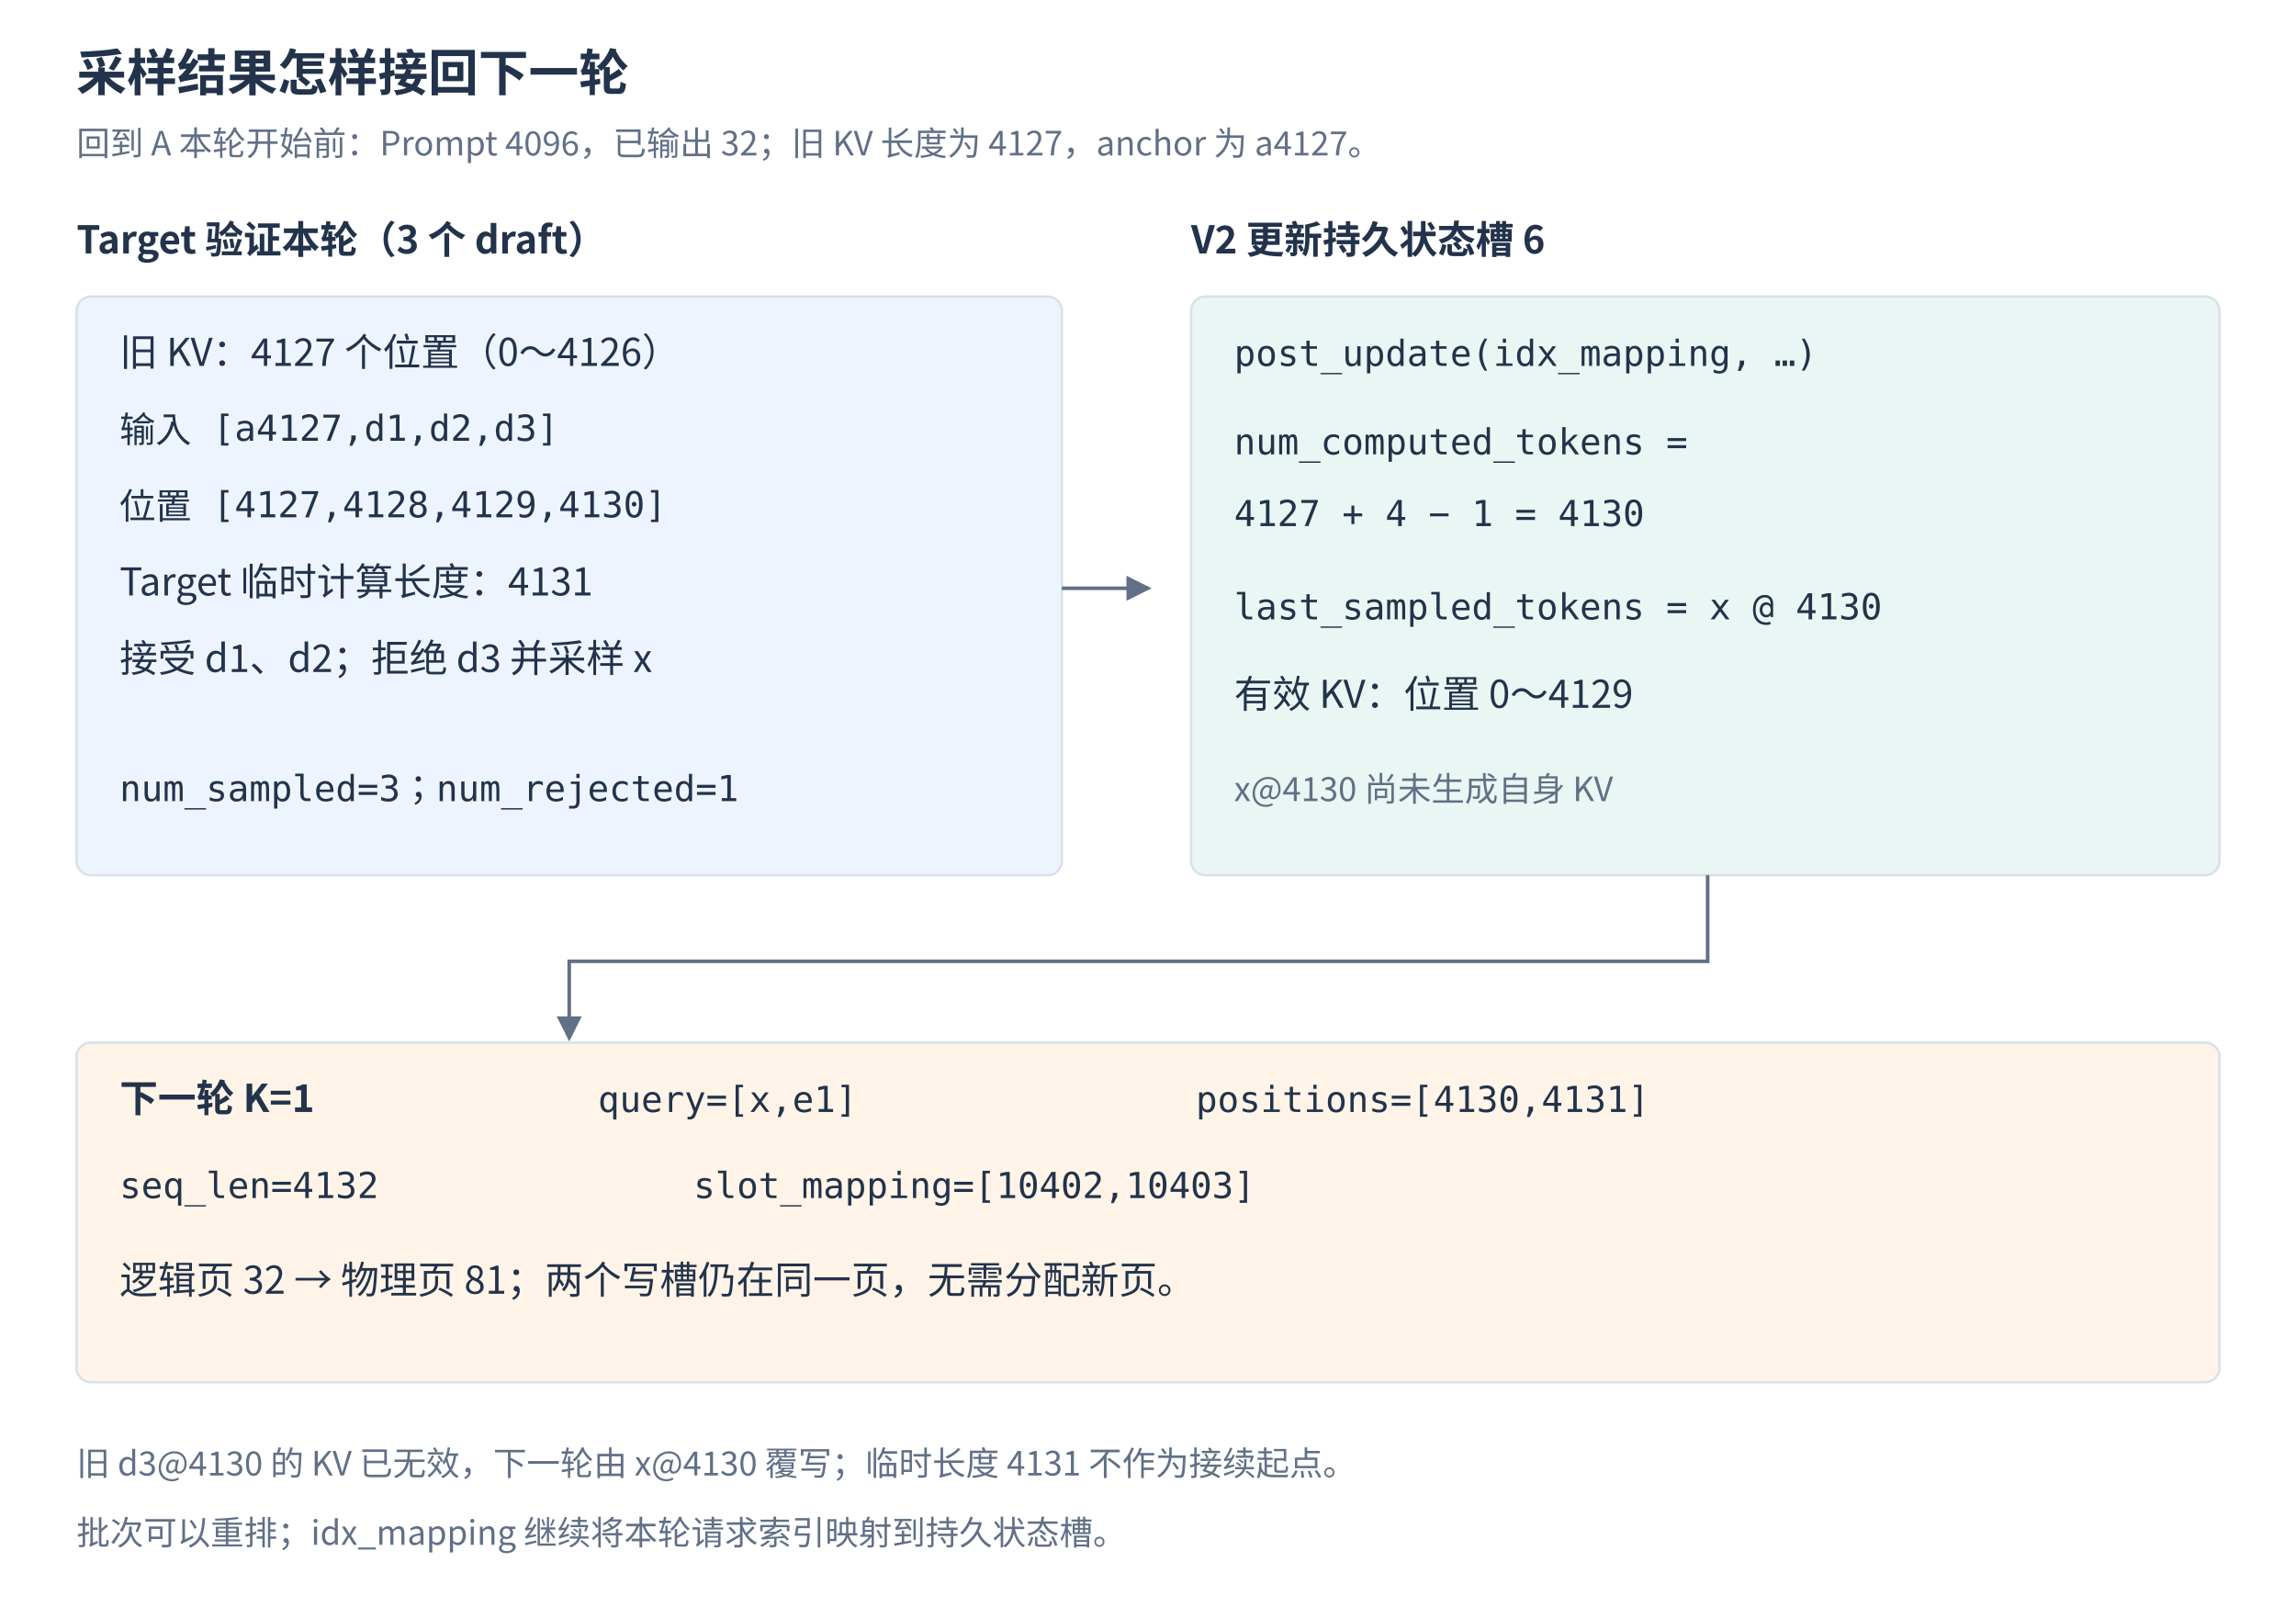
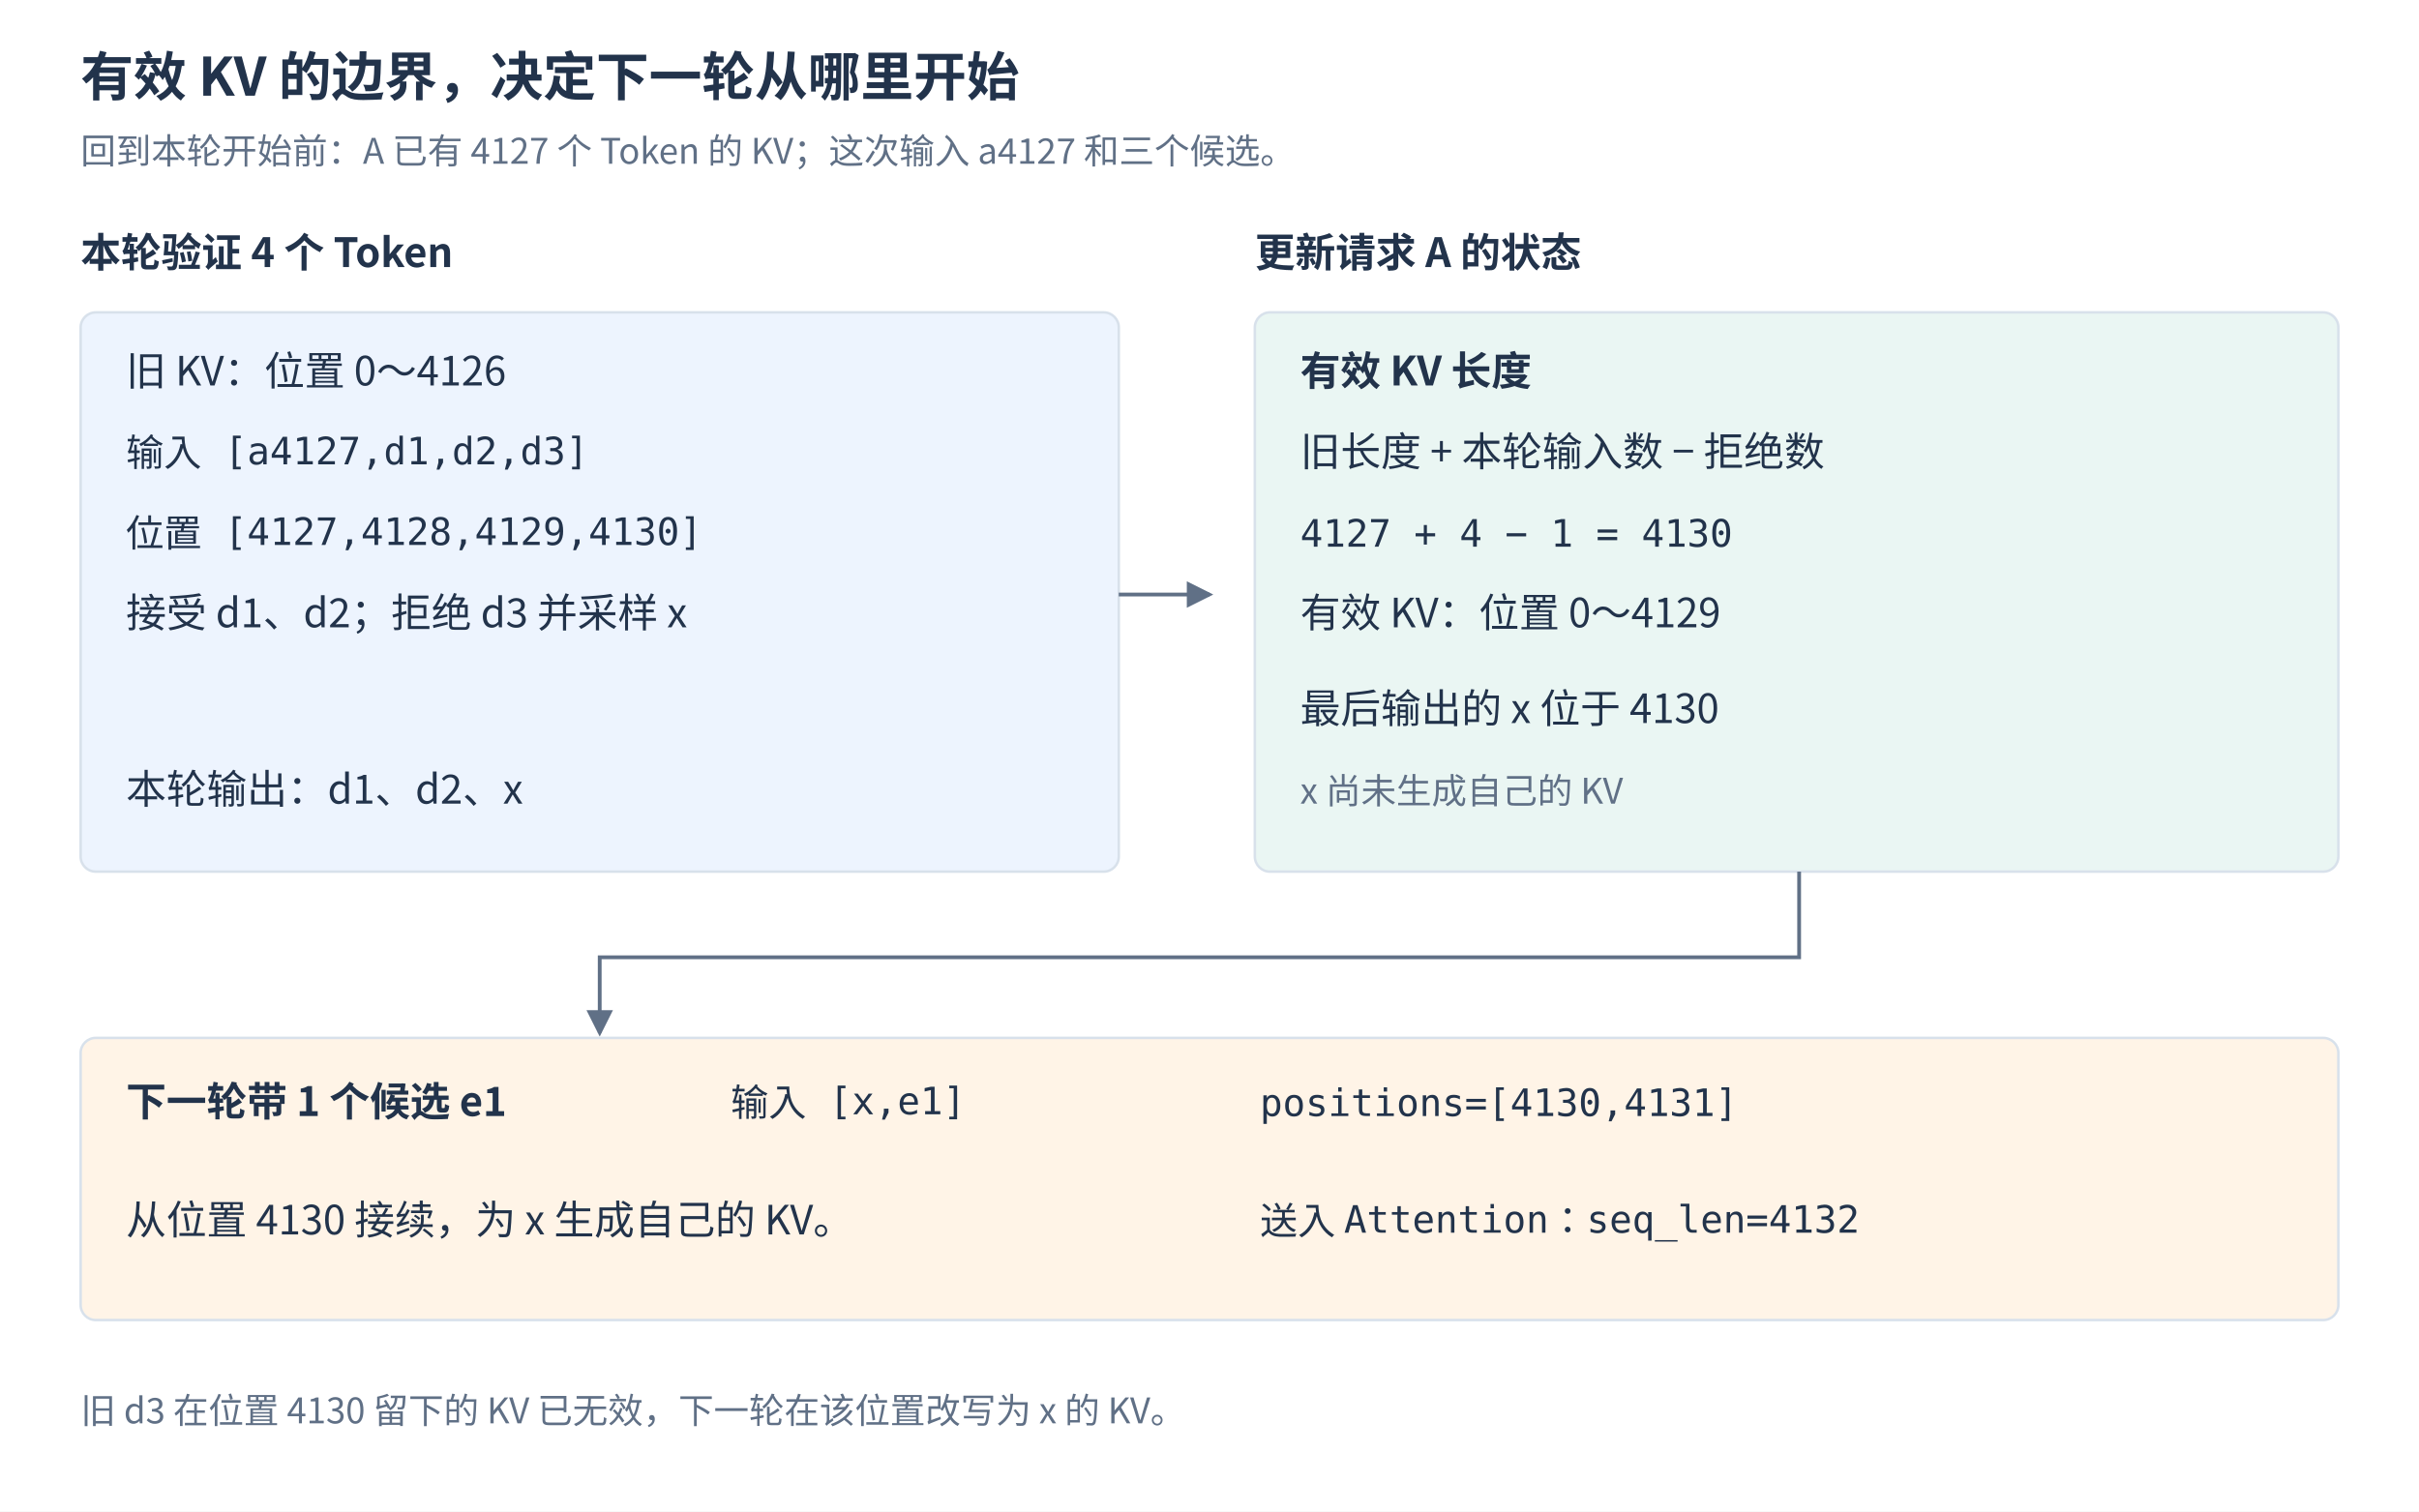
- <svg xmlns="http://www.w3.org/2000/svg" width="960" height="672" viewBox="0 0 960 672" role="img" aria-labelledby="title desc">
+ <svg xmlns="http://www.w3.org/2000/svg" width="960" height="600" viewBox="0 0 960 600" role="img" aria-labelledby="title desc">
  <defs>
    <marker id="arrow" markerWidth="7" markerHeight="7" refX="6" refY="3.5" orient="auto">
      <path d="M0 0 L7 3.5 L0 7" fill="#607086" />
    </marker>
-     <style>text{font-family:"PingFang SC","Microsoft YaHei","Noto Sans CJK SC",sans-serif;fill:#22334b}.title{font-size:21px;font-weight:600}.head{font-size:16px;font-weight:600}.body{font-size:16px}.small{font-size:14px;fill:#607086}.mono{font-family:ui-monospace,"SFMono-Regular",Consolas,"PingFang SC",monospace;font-size:15px}</style>
+     <style>text{font-family:"PingFang SC","Microsoft YaHei","Noto Sans CJK SC",sans-serif;fill:#22334b}.title{font-size:21px;font-weight:600}.head{font-size:16px;font-weight:600}.body{font-size:16px}.small{font-size:14px;fill:#607086}.mono{font-family:ui-monospace,"SFMono-Regular",Consolas,"PingFang SC",monospace;font-size:15px}.arrow{fill:none;stroke:#607086;stroke-width:1.5;marker-end:url(#arrow)}</style>
  </defs>
-   <rect width="960" height="672" fill="#fff" />
-   <text x="32" y="38" class="title">采样结果怎样接回下一轮</text>
-   <text x="32" y="65" class="small">回到 A 本轮开始前：Prompt 4096，已输出 32；旧 KV 长度为 4127，anchor 为 a4127。</text>
-   <text x="32" y="106" class="head">Target 验证本轮（3 个 draft）</text>
-   <text x="498" y="106" class="head">V2 更新持久状态槽 6</text>
-   <rect x="32" y="124" width="412" height="242" rx="6" fill="#edf4fe" stroke="#d8e1eb" />
-   <text x="50" y="153" class="body">旧 KV：4127 个位置（0～4126）</text>
+   <rect width="960" height="600" fill="#fff" />
+   <text x="32" y="38" class="title">有效 KV 的边界，决定下一轮从哪里开始</text>
+   <text x="32" y="65" class="small">回到本轮开始前：A 已有 4127 个 Token 的 KV；这次输入 a4127 和三个候选。</text>
+   <text x="32" y="106" class="head">本轮验证 4 个 Token</text>
+   <text x="498" y="106" class="head">更新请求 A 的状态</text>
+   <rect x="32" y="124" width="412" height="222" rx="6" fill="#edf4fe" stroke="#d8e1eb" />
+   <text x="50" y="153" class="body">旧 KV：位置 0～4126</text>
  <text x="50" y="185" class="mono">输入 [a4127,d1,d2,d3]</text>
  <text x="50" y="217" class="mono">位置 [4127,4128,4129,4130]</text>
-   <text x="50" y="249" class="body">Target 临时计算长度：4131</text>
-   <text x="50" y="281" class="body">接受 d1、d2；拒绝 d3 并采样 x</text>
-   <text x="50" y="335" class="mono">num_sampled=3；num_rejected=1</text>
-   <path d="M444 246 H480" fill="none" stroke="#607086" stroke-width="1.5" marker-end="url(#arrow)" />
-   <rect x="498" y="124" width="430" height="242" rx="6" fill="#eaf6f3" stroke="#d8e1eb" />
-   <text x="516" y="153" class="mono">post_update(idx_mapping, …)</text>
-   <text x="516" y="190" class="mono">num_computed_tokens =</text>
-   <text x="516" y="220" class="mono">4127 + 4 − 1 = 4130</text>
-   <text x="516" y="259" class="mono">last_sampled_tokens = x @ 4130</text>
-   <text x="516" y="296" class="body">有效 KV：位置 0～4129</text>
-   <text x="516" y="335" class="small">x@4130 尚未生成自身 KV</text>
-   <path d="M714 366 V402 H238 V434" fill="none" stroke="#607086" stroke-width="1.5" marker-end="url(#arrow)" />
-   <rect x="32" y="436" width="896" height="142" rx="6" fill="#fff4e7" stroke="#d8e1eb" />
-   <text x="50" y="465" class="head">下一轮 K=1</text>
-   <text x="250" y="465" class="mono">query=[x,e1]</text>
-   <text x="500" y="465" class="mono">positions=[4130,4131]</text>
-   <text x="50" y="501" class="mono">seq_len=4132</text>
-   <text x="290" y="501" class="mono">slot_mapping=[10402,10403]</text>
-   <text x="50" y="541" class="body">逻辑页 32 → 物理页 81；两个写槽仍在同一页，无需分配新页。</text>
-   <text x="32" y="617" class="small">旧 d3@4130 的 KV 已无效，下一轮由 x@4130 覆写；临时长度 4131 不作为接续起点。</text>
-   <text x="32" y="646" class="small">批次可以重排；idx_mapping 继续将本轮请求索引映射到持久状态槽。</text>
+   <text x="50" y="249" class="body">接受 d1、d2；拒绝 d3 并采样 x</text>
+   <text x="50" y="319" class="body">本轮输出：d1、d2、x</text>
+   <path d="M444 236 H480" class="arrow" />
+   <rect x="498" y="124" width="430" height="222" rx="6" fill="#eaf6f3" stroke="#d8e1eb" />
+   <text x="516" y="153" class="head">有效 KV 长度</text>
+   <text x="516" y="185" class="body">旧长度 + 本轮输入数 − 拒绝数</text>
+   <text x="516" y="217" class="mono">4127 + 4 − 1 = 4130</text>
+   <text x="516" y="249" class="body">有效 KV：位置 0～4129</text>
+   <text x="516" y="287" class="body">最后输出的 x 位于 4130</text>
+   <text x="516" y="319" class="small">x 尚未生成自己的 KV</text>
+   <path d="M714 346 V380 H238 V410" class="arrow" />
+   <rect x="32" y="412" width="896" height="112" rx="6" fill="#fff4e7" stroke="#d8e1eb" />
+   <text x="50" y="443" class="head">下一轮带 1 个候选 e1</text>
+   <text x="290" y="443" class="mono">输入 [x,e1]</text>
+   <text x="500" y="443" class="mono">positions=[4130,4131]</text>
+   <text x="50" y="490" class="body">从位置 4130 接续，为 x 生成自己的 KV。</text>
+   <text x="500" y="490" class="mono">送入 Attention：seq_len=4132</text>
+   <text x="32" y="565" class="small">旧 d3 在位置 4130 留下的 KV 已无效，下一轮在该位置改写为 x 的 KV。</text>
</svg>
